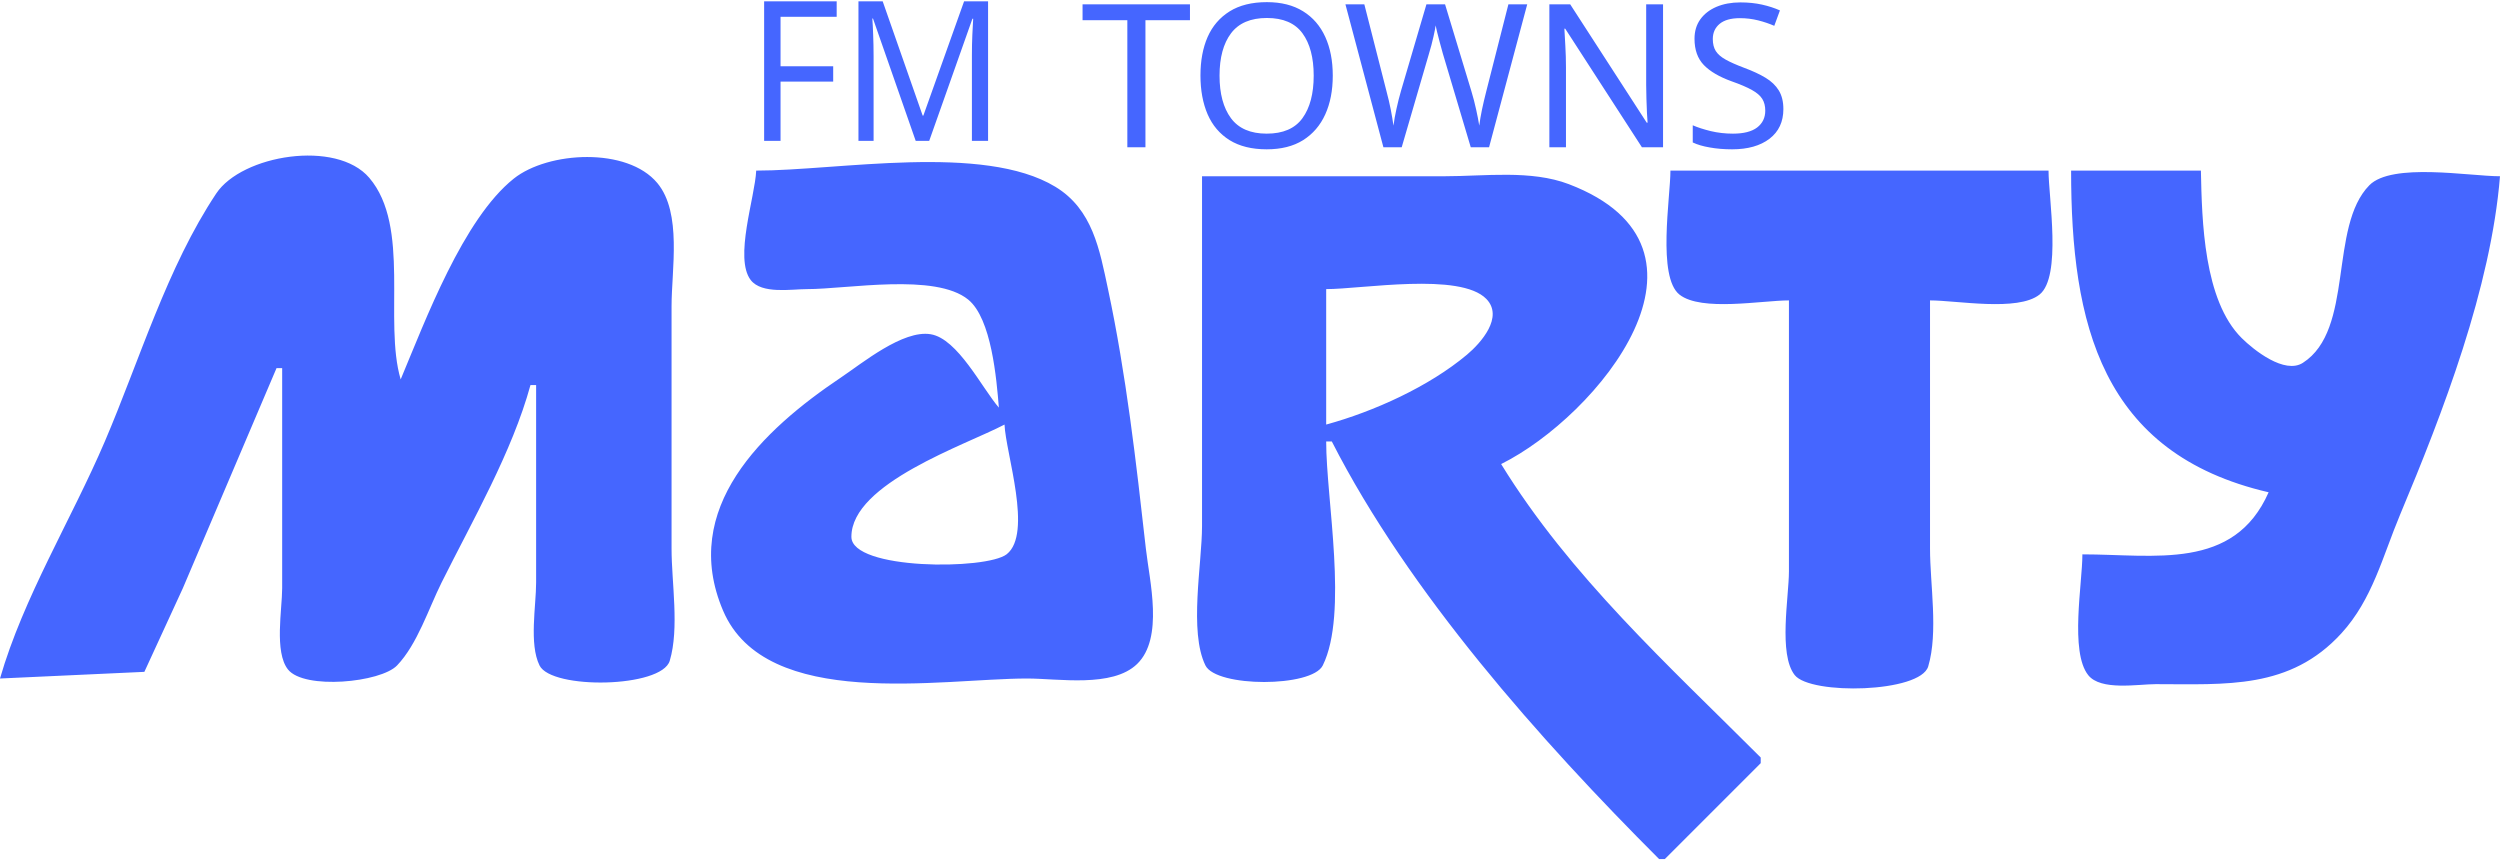
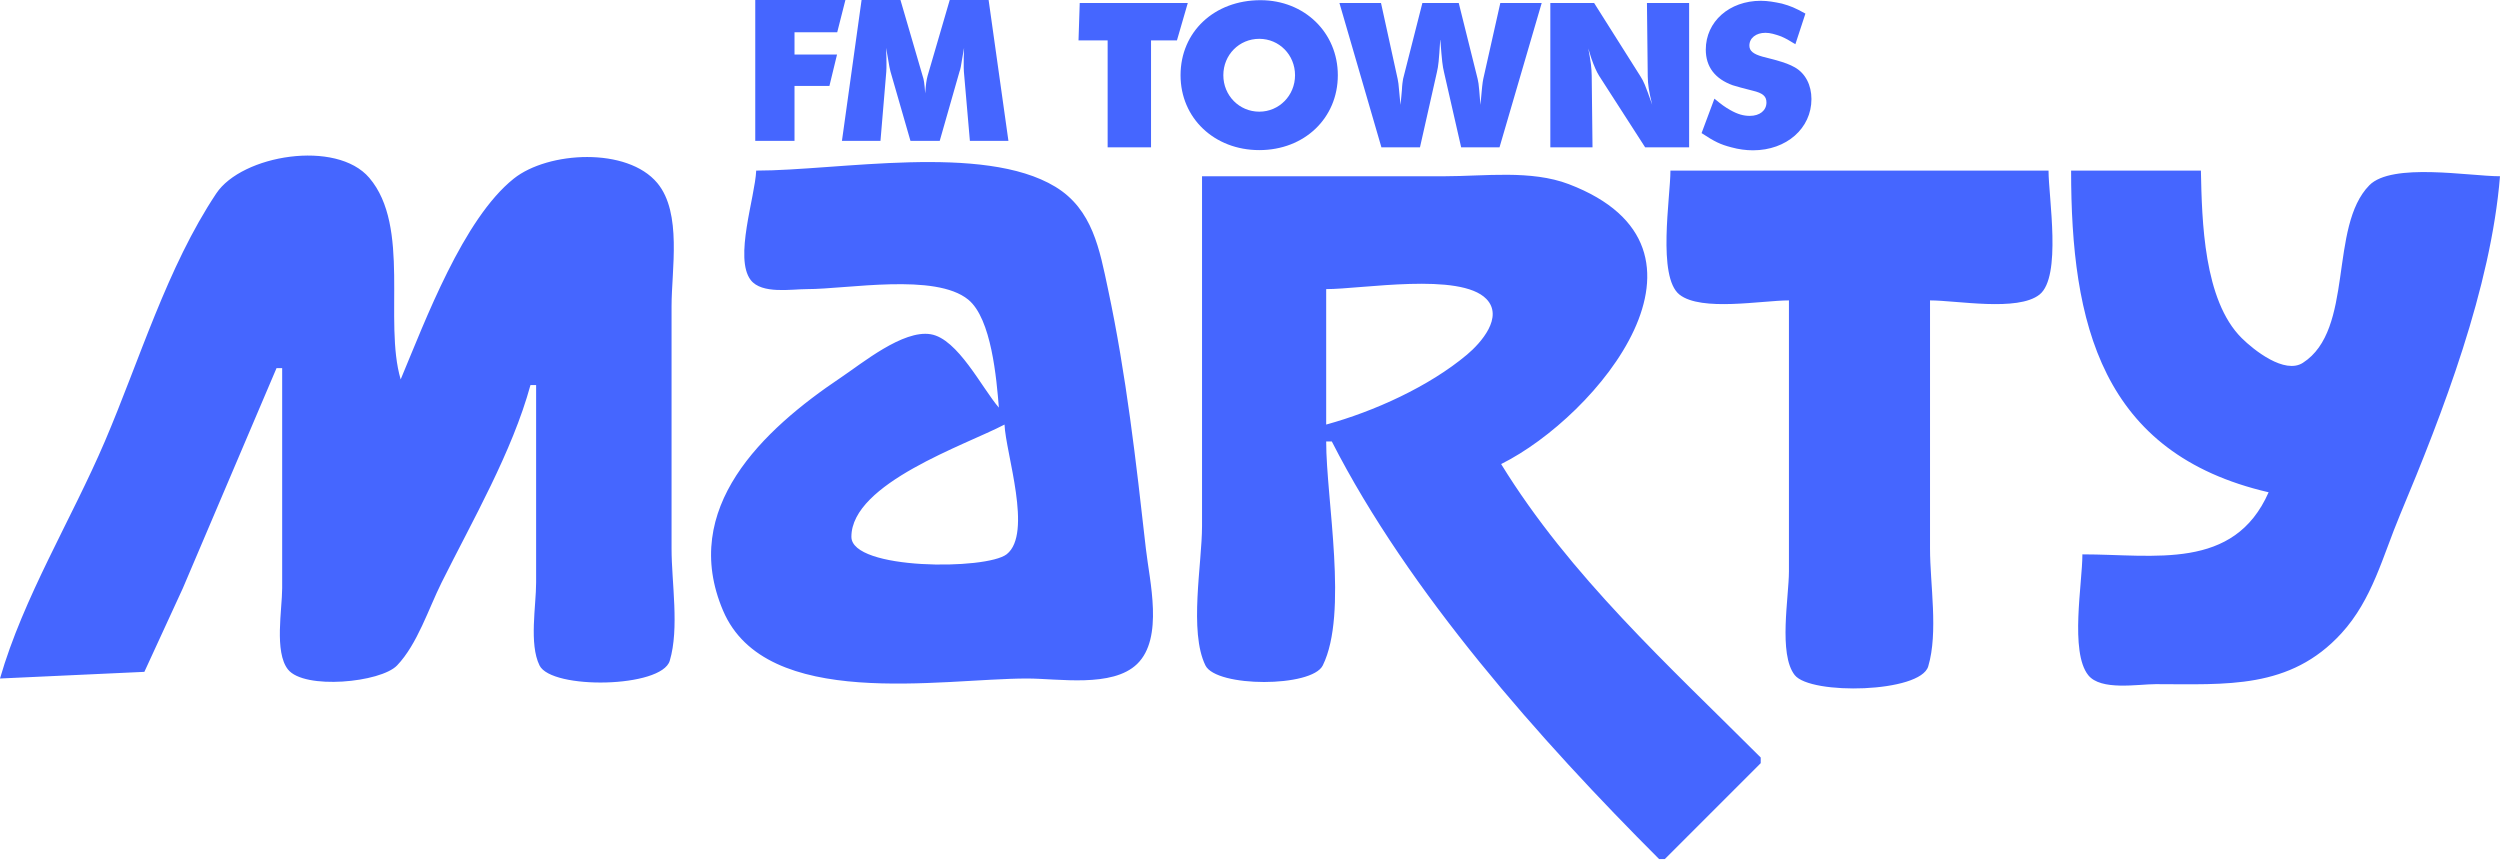
<svg xmlns="http://www.w3.org/2000/svg" version="1.1" id="svg30761" width="443" height="152.231" viewBox="0 0 443 152.231">
  <defs id="defs30765" />
  <g id="g30767" transform="translate(-8,-8.768557)">
    <path style="display:inline;fill:#4566ff;stroke:none" d="M 8,129 33.581,127.821 40.4,113 57,74 h 1 v 39 c 0,3.731 -1.423,11.302 1.028,14.397 2.878,3.633 16.43,2.324 19.335,-0.715 C 81.959,122.92 83.944,116.618 86.247,112 91.741,100.983 98.757,88.851 102,77 h 1 v 35 c 0,4.155 -1.268,10.878 0.603,14.682 2.128,4.324 21.645,4 23.079,-0.83 C 128.401,120.061 127,112.021 127,106 V 63 c 0,-6.407 1.881,-16.496 -2.514,-21.786 C 119.157,34.799 105.129,35.571 99.043,40.419 90.076,47.563 83.376,65.544 79,76 75.958,65.71 80.816,48.927 73.436,40.279 67.603,33.443 50.87,36.223 46.324,43.044 37.608,56.123 32.73,72.601 26.573,87 20.678,100.785 12.142,114.623 8,129 M 142,39 c -0.2,4.666 -3.953,15.537 -0.968,19.397 1.956,2.53 7.195,1.603 9.968,1.603 7.184,5e-4 22.723,-2.899 28.567,1.858 C 183.705,65.225 184.589,75.964 185,81 181.993,77.525 177.719,68.785 172.91,67.994 168,67.186 160.805,73.119 157,75.671 143.169,84.945 128.396,98.845 136.133,116.985 143.727,134.79 174.785,129 190,129 c 5.546,0 15.094,1.673 19.486,-2.564 4.766,-4.598 2.207,-14.717 1.564,-20.436 -1.721,-15.321 -3.493,-30.912 -6.711,-46 -1.486,-6.967 -2.711,-14.129 -9.343,-18.142 C 182.219,34.126 156.48,39 142,39 m 162,0 c 0,4.718 -2.368,18.827 1.603,21.972 C 309.454,64.022 320.25,62 325,62 v 48 c 0,4.513 -1.895,14.706 1.028,18.397 2.821,3.562 22.262,3.145 23.654,-1.545 C 351.484,120.783 350,112.314 350,106 V 62 c 4.75,0 15.546,2.022 19.397,-1.028 C 373.368,57.827 371,43.718 371,39 h -67 m 71,0 c 0,27.053 5.277,50.12 35,57 -6.136,13.942 -20.223,11 -33,11 0,5.132 -2.249,17.259 1.028,21.397 2.233,2.819 8.821,1.603 11.972,1.603 12.451,0 23.77,0.974 32.895,-9.004 5.507,-6.021 7.318,-13.672 10.388,-20.996 7.637,-18.217 16.1,-40.204 17.717,-60 -5.415,0 -19.153,-2.473 -23.157,1.603 -7.226,7.357 -2.623,25.604 -11.782,31.465 -3.229,2.066 -8.673,-2.248 -10.836,-4.397 C 398.492,61.984 398.184,47.919 398,39 h -23 m -154,1 v 62 c 0,6.627 -2.343,18.694 0.603,24.682 1.928,3.917 18.866,3.917 20.794,0 C 246.939,117.451 243,97.322 243,87 h 1 c 13.614,26.704 36.965,52.965 58,74 h 1 l 17,-17 v -1 C 303.666,126.666 286.191,110.826 274,91 291.05,82.518 315.735,52.762 286,41.403 279.29,38.84 271.054,40 264,40 h -43 m 22,44 V 60 c 6.318,0 23.751,-3.028 28.381,1.742 3.114,3.208 -0.955,7.793 -3.425,9.868 C 261.219,77.269 251.436,81.693 243,84 m -57,0 c 0.218,5.088 5.02,19.311 0.397,22.972 -3.565,2.823 -27.53,2.832 -27.53,-3.081 0,-9.504 20.276,-16.283 27.133,-19.891 z" id="path30900" />
-     <text xml:space="preserve" style="font-style:normal;font-variant:normal;font-weight:normal;font-stretch:normal;font-size:33.39px;line-height:1.25;font-family:Ornitons-Regular;-inkscape-font-specification:Ornitons-Regular;display:inline;fill:#4566ff;fill-opacity:1;stroke-width:1" x="145.442" y="32.532" id="text2848" transform="scale(0.9645428,1.036761)">
-       <tspan id="tspan2846" x="145.442" y="32.532" style="font-style:normal;font-variant:normal;font-weight:normal;font-stretch:normal;font-size:33.39px;font-family:Ornitons-Bold;-inkscape-font-specification:Ornitons-Bold;fill:#4566ff;fill-opacity:1;stroke-width:1">FM</tspan>
-     </text>
-     <text xml:space="preserve" style="font-size:35.53px;line-height:1.25;font-family:TrasksHand;-inkscape-font-specification:TrasksHand;display:inline;fill:#4566ff;fill-opacity:1;stroke-width:1" x="199.121" y="34.932" id="text16120" transform="scale(1.001746,0.9982566)">
-       <tspan id="tspan16118" x="199.121" y="34.932" style="font-style:normal;font-variant:normal;font-weight:normal;font-stretch:normal;font-size:35.53px;font-family:Ornitons-Bold;-inkscape-font-specification:Ornitons-Bold;fill:#4566ff;fill-opacity:1;stroke-width:1">TOWNS</tspan>
-     </text>
+     <g aria-label="FM" transform="scale(0.9645428,1.036761)" id="text2848" style="font-size:33.39px;line-height:1.25;font-family:Ornitons-Regular;-inkscape-font-specification:Ornitons-Regular;display:inline;fill:#4566ff;stroke-width:1">
+       <path d="m 147.045,32.532 h 7.212 v -9.383 h 6.411 l 1.402,-5.376 h -7.813 V 13.967 h 7.847 l 1.503,-5.509 h -16.561 z" style="font-family:Ornitons-Bold;-inkscape-font-specification:Ornitons-Bold" id="path826" />
+       <path d="m 162.971,32.532 h 7.079 l 1.068,-11.82 c 0.033,-0.367 0.033,-0.835 0.033,-1.436 0,-0.534 0,-1.135 -0.067,-2.638 0.134,0.801 0.267,1.369 0.334,1.77 0.2,1.169 0.367,1.937 0.467,2.271 l 3.673,11.853 h 5.376 l 3.639,-11.853 c 0.167,-0.334 0.301,-1.102 0.501,-2.271 0.067,-0.401 0.167,-0.968 0.334,-1.77 -0.067,1.336 -0.067,2.003 -0.067,2.571 0,0.568 0,1.102 0.033,1.503 l 1.102,11.82 h 7.079 L 189.917,8.458 h -7.145 l -4.074,12.989 c -0.2,0.701 -0.3,1.369 -0.434,2.972 -0.134,-1.703 -0.234,-2.371 -0.467,-2.972 L 173.723,8.458 h -7.145 z" style="font-family:Ornitons-Bold;-inkscape-font-specification:Ornitons-Bold" id="path828" />
+     </g>
+     <g aria-label="TOWNS" transform="scale(1.001746,0.9982566)" id="text16120" style="font-size:35.53px;line-height:1.25;font-family:TrasksHand;-inkscape-font-specification:TrasksHand;display:inline;fill:#4566ff">
+       <path d="m 198.766,15.959 h 5.152 v 18.973 h 7.675 V 15.959 h 4.583 l 1.919,-6.644 h -19.115 z" style="font-family:Ornitons-Bold;-inkscape-font-specification:Ornitons-Bold" id="path831" />
+       <path d="m 216.815,22.141 c 0,7.603 5.969,13.288 13.928,13.288 7.994,0 13.892,-5.685 13.892,-13.288 0,-7.568 -5.898,-13.324 -13.679,-13.324 -8.172,0 -14.141,5.614 -14.141,13.324 z m 13.928,-6.466 c 3.517,0 6.324,2.842 6.324,6.466 0,3.589 -2.807,6.466 -6.324,6.466 -3.553,0 -6.36,-2.878 -6.36,-6.466 0,-3.624 2.807,-6.466 6.36,-6.466 z" style="font-family:Ornitons-Bold;-inkscape-font-specification:Ornitons-Bold" id="path833" />
+       <path d="m 244.919,9.315 7.426,25.617 h 6.822 l 2.985,-13.288 c 0.284,-1.244 0.355,-1.919 0.604,-5.934 0.32,4.157 0.391,4.69 0.675,5.934 l 3.02,13.288 h 6.786 l 7.461,-25.617 h -7.319 L 270.359,22.816 c -0.142,0.746 -0.213,1.35 -0.497,4.583 -0.107,-1.137 -0.178,-2.025 -0.213,-2.594 -0.071,-0.924 -0.178,-1.634 -0.284,-2.025 L 266.024,9.315 H 259.593 L 256.182,22.781 c -0.071,0.391 -0.178,1.101 -0.213,2.025 -0.071,0.568 -0.107,1.457 -0.249,2.594 -0.107,-1.137 -0.178,-2.025 -0.249,-2.594 -0.071,-0.888 -0.142,-1.563 -0.249,-1.99 L 252.274,9.315 Z" style="font-family:Ornitons-Bold;-inkscape-font-specification:Ornitons-Bold" id="path835" />
+       <path d="m 282.226,34.932 h 7.461 l -0.142,-12.755 c -0.035,-1.386 -0.142,-2.345 -0.604,-4.797 0.178,0.64 0.391,1.244 0.533,1.741 0.497,1.421 0.959,2.452 1.386,3.127 l 8.136,12.684 h 7.781 V 9.315 h -7.461 l 0.142,13.04 c 0.035,1.492 0.178,2.523 0.782,5.01 -1.315,-3.731 -1.457,-4.015 -2.061,-5.01 L 289.972,9.315 h -7.746 z" style="font-family:Ornitons-Bold;-inkscape-font-specification:Ornitons-Bold" id="path837" />
+       <path d="m 308.98,32.409 c 2.309,1.528 3.34,2.025 5.258,2.523 1.279,0.355 2.594,0.533 3.837,0.533 5.934,0 10.339,-3.908 10.339,-9.096 0,-2.487 -1.066,-4.548 -2.913,-5.614 -0.959,-0.533 -1.67,-0.817 -3.695,-1.386 l -2.061,-0.533 c -1.634,-0.462 -2.309,-1.03 -2.309,-1.954 0,-1.35 1.173,-2.274 2.842,-2.274 0.853,0 1.67,0.249 2.771,0.64 0.888,0.391 1.386,0.675 2.523,1.386 l 1.776,-5.436 c -1.848,-1.03 -2.629,-1.35 -4.157,-1.777 -1.315,-0.284 -2.523,-0.497 -3.731,-0.497 -5.578,0 -9.735,3.695 -9.735,8.669 0,3.056 1.634,5.187 4.761,6.324 0.711,0.213 1.919,0.568 3.517,0.959 1.812,0.426 2.452,0.995 2.452,2.096 0,1.421 -1.172,2.381 -2.949,2.381 -1.101,0 -2.132,-0.284 -3.446,-1.03 -0.995,-0.568 -1.528,-0.959 -2.807,-2.025 z" style="font-family:Ornitons-Bold;-inkscape-font-specification:Ornitons-Bold" id="path839" />
+     </g>
  </g>
</svg>
